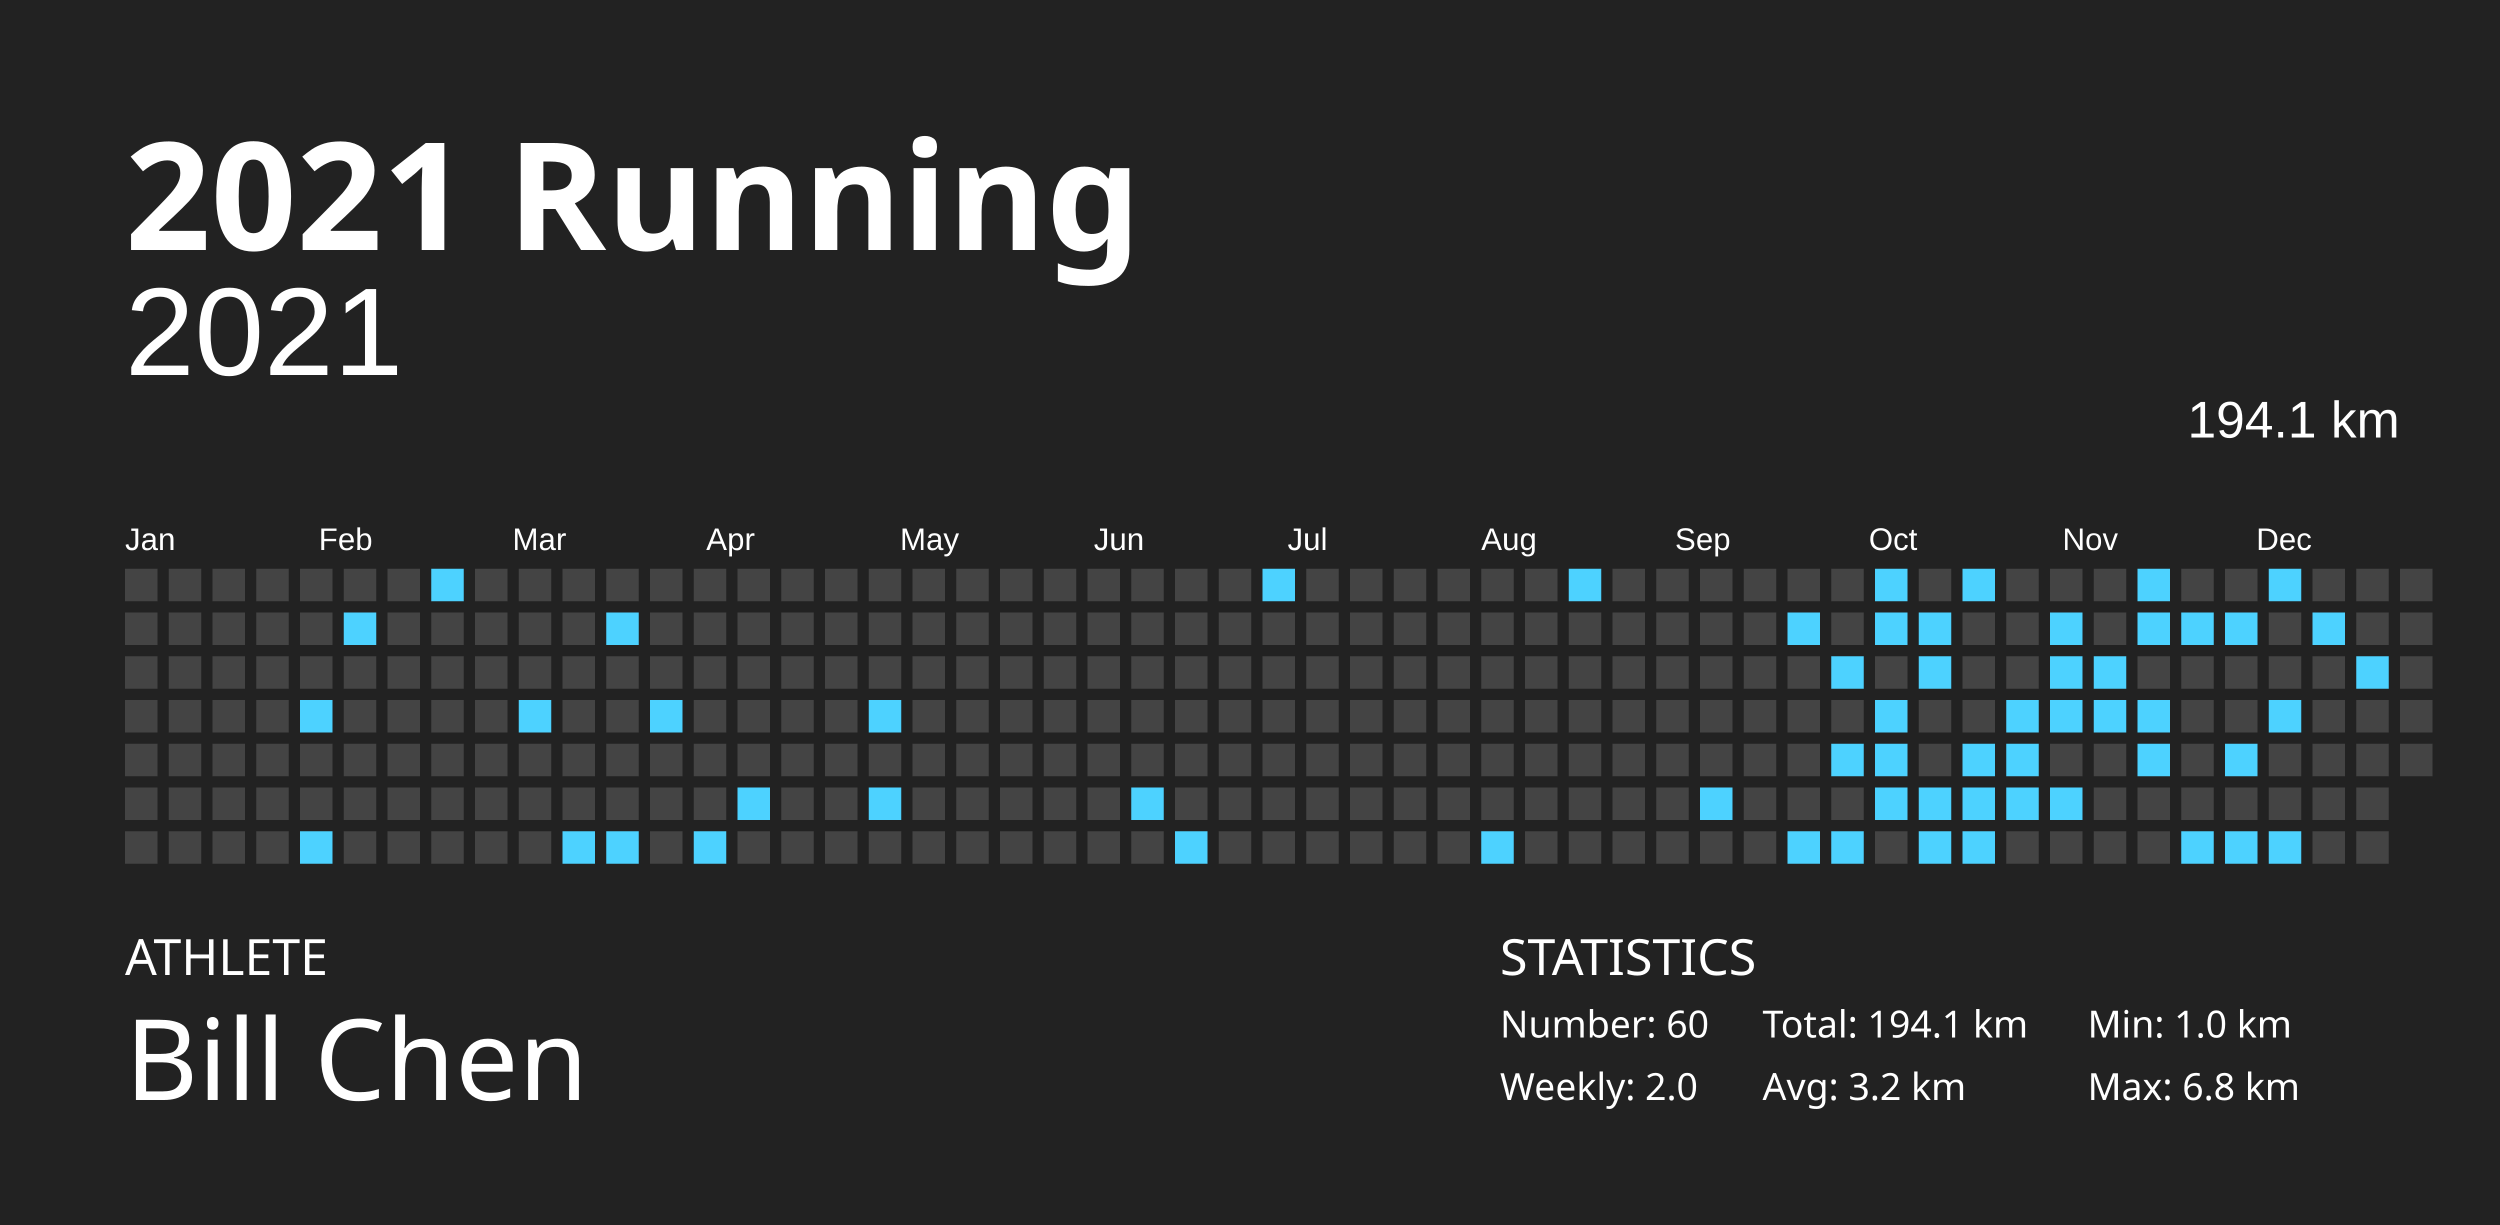
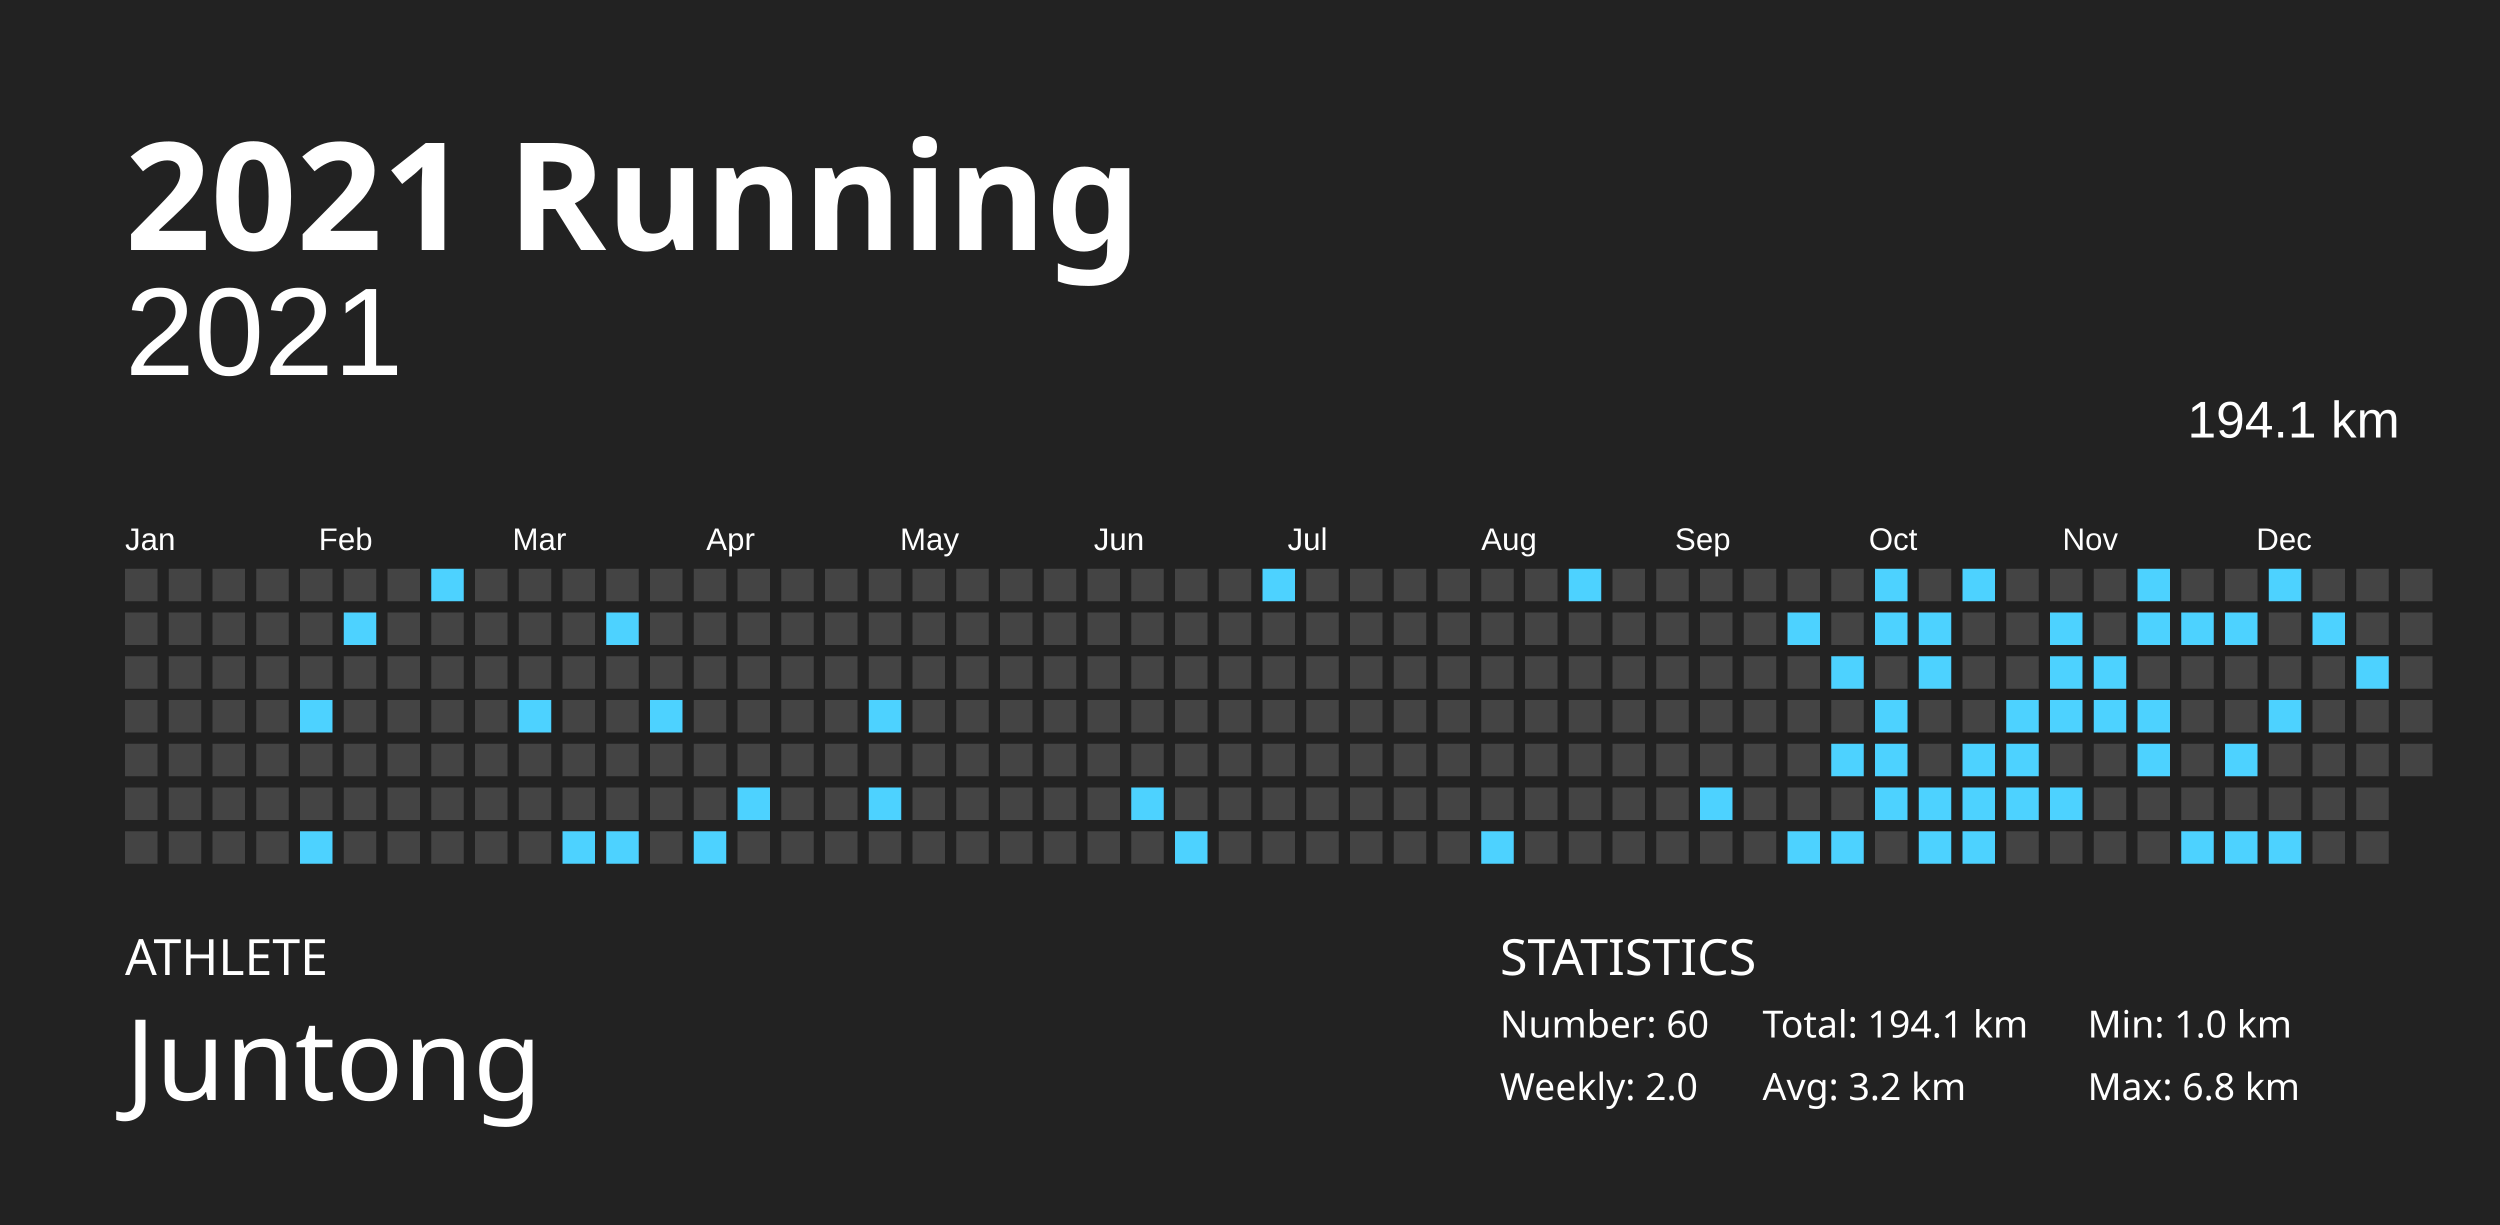
<svg xmlns="http://www.w3.org/2000/svg" baseProfile="full" height="98mm" version="1.1" viewBox="0,0,200,98" width="200mm">
  <defs />
  <rect fill="#222222" height="98" width="200" x="0" y="0" />
  <text fill="#FFFFFF" style="font-size:12px; font-family:Futura; font-weight:bold;" x="10" y="20">2021 Running</text>
  <text fill="#FFFFFF" style="font-size:4px; font-family:Futura" x="10" y="78">ATHLETE</text>
-   <text fill="#FFFFFF" style="font-size:9px; font-family:Futura" x="10" y="88">Bill Chen</text>
+   <text fill="#FFFFFF" style="font-size:9px; font-family:Futura" x="10" y="88">Juntong</text>
  <text fill="#FFFFFF" style="font-size:4px; font-family:Futura" x="120" y="78">STATISTICS</text>
  <text fill="#FFFFFF" style="font-size:3px; font-family:Futura" x="120" y="83">Number: 60</text>
  <text fill="#FFFFFF" style="font-size:3px; font-family:Futura" x="120" y="88">Weekly: 2.0</text>
  <text fill="#FFFFFF" style="font-size:3px; font-family:Futura" x="141" y="83">Total: 194.1 km</text>
  <text fill="#FFFFFF" style="font-size:3px; font-family:Futura" x="141" y="88">Avg: 3.2 km</text>
  <text fill="#FFFFFF" style="font-size:3px; font-family:Futura" x="167" y="83">Min: 1.0 km</text>
  <text fill="#FFFFFF" style="font-size:3px; font-family:Futura" x="167" y="88">Max: 6.8 km</text>
  <text alignment-baseline="hanging" fill="#FFFFFF" style="font-size:10.0px; font-family:Arial;" x="10" y="30">2021</text>
  <text alignment-baseline="hanging" fill="#FFFFFF" style="font-size:4.125px; font-family:Arial;" x="175" y="35">194.1 km</text>
  <text fill="#FFFFFF" style="font-size:2.5px; font-family:Arial" x="10.0" y="44">Jan</text>
  <text fill="#FFFFFF" style="font-size:2.5px; font-family:Arial" x="25.5" y="44">Feb</text>
  <text fill="#FFFFFF" style="font-size:2.5px; font-family:Arial" x="41.0" y="44">Mar</text>
  <text fill="#FFFFFF" style="font-size:2.5px; font-family:Arial" x="56.5" y="44">Apr</text>
  <text fill="#FFFFFF" style="font-size:2.5px; font-family:Arial" x="72.0" y="44">May</text>
  <text fill="#FFFFFF" style="font-size:2.5px; font-family:Arial" x="87.5" y="44">Jun</text>
  <text fill="#FFFFFF" style="font-size:2.5px; font-family:Arial" x="103.0" y="44">Jul</text>
  <text fill="#FFFFFF" style="font-size:2.5px; font-family:Arial" x="118.5" y="44">Aug</text>
  <text fill="#FFFFFF" style="font-size:2.5px; font-family:Arial" x="134.0" y="44">Sep</text>
  <text fill="#FFFFFF" style="font-size:2.5px; font-family:Arial" x="149.5" y="44">Oct</text>
  <text fill="#FFFFFF" style="font-size:2.5px; font-family:Arial" x="165.0" y="44">Nov</text>
  <text fill="#FFFFFF" style="font-size:2.5px; font-family:Arial" x="180.5" y="44">Dec</text>
  <rect fill="#444444" height="2.6" width="2.6" x="10.0" y="45.5" />
  <rect fill="#444444" height="2.6" width="2.6" x="10.0" y="49.0" />
  <rect fill="#444444" height="2.6" width="2.6" x="10.0" y="52.5" />
  <rect fill="#444444" height="2.6" width="2.6" x="10.0" y="56.0" />
  <rect fill="#444444" height="2.6" width="2.6" x="10.0" y="59.5" />
  <rect fill="#444444" height="2.6" width="2.6" x="10.0" y="63.0" />
  <rect fill="#444444" height="2.6" width="2.6" x="10.0" y="66.5" />
  <rect fill="#444444" height="2.6" width="2.6" x="13.5" y="45.5" />
  <rect fill="#444444" height="2.6" width="2.6" x="13.5" y="49.0" />
  <rect fill="#444444" height="2.6" width="2.6" x="13.5" y="52.5" />
  <rect fill="#444444" height="2.6" width="2.6" x="13.5" y="56.0" />
  <rect fill="#444444" height="2.6" width="2.6" x="13.5" y="59.5" />
  <rect fill="#444444" height="2.6" width="2.6" x="13.5" y="63.0" />
  <rect fill="#444444" height="2.6" width="2.6" x="13.5" y="66.5" />
  <rect fill="#444444" height="2.6" width="2.6" x="17.0" y="45.5" />
  <rect fill="#444444" height="2.6" width="2.6" x="17.0" y="49.0" />
  <rect fill="#444444" height="2.6" width="2.6" x="17.0" y="52.5" />
  <rect fill="#444444" height="2.6" width="2.6" x="17.0" y="56.0" />
  <rect fill="#444444" height="2.6" width="2.6" x="17.0" y="59.5" />
  <rect fill="#444444" height="2.6" width="2.6" x="17.0" y="63.0" />
  <rect fill="#444444" height="2.6" width="2.6" x="17.0" y="66.5" />
  <rect fill="#444444" height="2.6" width="2.6" x="20.5" y="45.5" />
  <rect fill="#444444" height="2.6" width="2.6" x="20.5" y="49.0" />
  <rect fill="#444444" height="2.6" width="2.6" x="20.5" y="52.5" />
  <rect fill="#444444" height="2.6" width="2.6" x="20.5" y="56.0" />
  <rect fill="#444444" height="2.6" width="2.6" x="20.5" y="59.5" />
  <rect fill="#444444" height="2.6" width="2.6" x="20.5" y="63.0" />
  <rect fill="#444444" height="2.6" width="2.6" x="20.5" y="66.5" />
  <rect fill="#444444" height="2.6" width="2.6" x="24.0" y="45.5" />
  <rect fill="#444444" height="2.6" width="2.6" x="24.0" y="49.0" />
  <rect fill="#444444" height="2.6" width="2.6" x="24.0" y="52.5" />
  <rect fill="#4dd2ff" height="2.6" width="2.6" x="24.0" y="56.0" />
  <rect fill="#444444" height="2.6" width="2.6" x="24.0" y="59.5" />
  <rect fill="#444444" height="2.6" width="2.6" x="24.0" y="63.0" />
  <rect fill="#4dd2ff" height="2.6" width="2.6" x="24.0" y="66.5" />
  <rect fill="#444444" height="2.6" width="2.6" x="27.5" y="45.5" />
  <rect fill="#4dd2ff" height="2.6" width="2.6" x="27.5" y="49.0" />
  <rect fill="#444444" height="2.6" width="2.6" x="27.5" y="52.5" />
  <rect fill="#444444" height="2.6" width="2.6" x="27.5" y="56.0" />
  <rect fill="#444444" height="2.6" width="2.6" x="27.5" y="59.5" />
  <rect fill="#444444" height="2.6" width="2.6" x="27.5" y="63.0" />
  <rect fill="#444444" height="2.6" width="2.6" x="27.5" y="66.5" />
  <rect fill="#444444" height="2.6" width="2.6" x="31.0" y="45.5" />
  <rect fill="#444444" height="2.6" width="2.6" x="31.0" y="49.0" />
  <rect fill="#444444" height="2.6" width="2.6" x="31.0" y="52.5" />
  <rect fill="#444444" height="2.6" width="2.6" x="31.0" y="56.0" />
  <rect fill="#444444" height="2.6" width="2.6" x="31.0" y="59.5" />
  <rect fill="#444444" height="2.6" width="2.6" x="31.0" y="63.0" />
  <rect fill="#444444" height="2.6" width="2.6" x="31.0" y="66.5" />
  <rect fill="#4dd2ff" height="2.6" width="2.6" x="34.5" y="45.5" />
  <rect fill="#444444" height="2.6" width="2.6" x="34.5" y="49.0" />
  <rect fill="#444444" height="2.6" width="2.6" x="34.5" y="52.5" />
  <rect fill="#444444" height="2.6" width="2.6" x="34.5" y="56.0" />
  <rect fill="#444444" height="2.6" width="2.6" x="34.5" y="59.5" />
  <rect fill="#444444" height="2.6" width="2.6" x="34.5" y="63.0" />
  <rect fill="#444444" height="2.6" width="2.6" x="34.5" y="66.5" />
  <rect fill="#444444" height="2.6" width="2.6" x="38.0" y="45.5" />
  <rect fill="#444444" height="2.6" width="2.6" x="38.0" y="49.0" />
  <rect fill="#444444" height="2.6" width="2.6" x="38.0" y="52.5" />
  <rect fill="#444444" height="2.6" width="2.6" x="38.0" y="56.0" />
  <rect fill="#444444" height="2.6" width="2.6" x="38.0" y="59.5" />
  <rect fill="#444444" height="2.6" width="2.6" x="38.0" y="63.0" />
  <rect fill="#444444" height="2.6" width="2.6" x="38.0" y="66.5" />
  <rect fill="#444444" height="2.6" width="2.6" x="41.5" y="45.5" />
  <rect fill="#444444" height="2.6" width="2.6" x="41.5" y="49.0" />
  <rect fill="#444444" height="2.6" width="2.6" x="41.5" y="52.5" />
  <rect fill="#4dd2ff" height="2.6" width="2.6" x="41.5" y="56.0" />
  <rect fill="#444444" height="2.6" width="2.6" x="41.5" y="59.5" />
  <rect fill="#444444" height="2.6" width="2.6" x="41.5" y="63.0" />
  <rect fill="#444444" height="2.6" width="2.6" x="41.5" y="66.5" />
  <rect fill="#444444" height="2.6" width="2.6" x="45.0" y="45.5" />
  <rect fill="#444444" height="2.6" width="2.6" x="45.0" y="49.0" />
  <rect fill="#444444" height="2.6" width="2.6" x="45.0" y="52.5" />
  <rect fill="#444444" height="2.6" width="2.6" x="45.0" y="56.0" />
  <rect fill="#444444" height="2.6" width="2.6" x="45.0" y="59.5" />
  <rect fill="#444444" height="2.6" width="2.6" x="45.0" y="63.0" />
  <rect fill="#4dd2ff" height="2.6" width="2.6" x="45.0" y="66.5" />
  <rect fill="#444444" height="2.6" width="2.6" x="48.5" y="45.5" />
  <rect fill="#4dd2ff" height="2.6" width="2.6" x="48.5" y="49.0" />
  <rect fill="#444444" height="2.6" width="2.6" x="48.5" y="52.5" />
  <rect fill="#444444" height="2.6" width="2.6" x="48.5" y="56.0" />
  <rect fill="#444444" height="2.6" width="2.6" x="48.5" y="59.5" />
  <rect fill="#444444" height="2.6" width="2.6" x="48.5" y="63.0" />
  <rect fill="#4dd2ff" height="2.6" width="2.6" x="48.5" y="66.5" />
  <rect fill="#444444" height="2.6" width="2.6" x="52.0" y="45.5" />
  <rect fill="#444444" height="2.6" width="2.6" x="52.0" y="49.0" />
  <rect fill="#444444" height="2.6" width="2.6" x="52.0" y="52.5" />
  <rect fill="#4dd2ff" height="2.6" width="2.6" x="52.0" y="56.0" />
  <rect fill="#444444" height="2.6" width="2.6" x="52.0" y="59.5" />
  <rect fill="#444444" height="2.6" width="2.6" x="52.0" y="63.0" />
  <rect fill="#444444" height="2.6" width="2.6" x="52.0" y="66.5" />
  <rect fill="#444444" height="2.6" width="2.6" x="55.5" y="45.5" />
  <rect fill="#444444" height="2.6" width="2.6" x="55.5" y="49.0" />
  <rect fill="#444444" height="2.6" width="2.6" x="55.5" y="52.5" />
  <rect fill="#444444" height="2.6" width="2.6" x="55.5" y="56.0" />
  <rect fill="#444444" height="2.6" width="2.6" x="55.5" y="59.5" />
  <rect fill="#444444" height="2.6" width="2.6" x="55.5" y="63.0" />
  <rect fill="#4dd2ff" height="2.6" width="2.6" x="55.5" y="66.5" />
  <rect fill="#444444" height="2.6" width="2.6" x="59.0" y="45.5" />
  <rect fill="#444444" height="2.6" width="2.6" x="59.0" y="49.0" />
  <rect fill="#444444" height="2.6" width="2.6" x="59.0" y="52.5" />
  <rect fill="#444444" height="2.6" width="2.6" x="59.0" y="56.0" />
  <rect fill="#444444" height="2.6" width="2.6" x="59.0" y="59.5" />
  <rect fill="#4dd2ff" height="2.6" width="2.6" x="59.0" y="63.0" />
  <rect fill="#444444" height="2.6" width="2.6" x="59.0" y="66.5" />
  <rect fill="#444444" height="2.6" width="2.6" x="62.5" y="45.5" />
  <rect fill="#444444" height="2.6" width="2.6" x="62.5" y="49.0" />
  <rect fill="#444444" height="2.6" width="2.6" x="62.5" y="52.5" />
  <rect fill="#444444" height="2.6" width="2.6" x="62.5" y="56.0" />
  <rect fill="#444444" height="2.6" width="2.6" x="62.5" y="59.5" />
  <rect fill="#444444" height="2.6" width="2.6" x="62.5" y="63.0" />
  <rect fill="#444444" height="2.6" width="2.6" x="62.5" y="66.5" />
  <rect fill="#444444" height="2.6" width="2.6" x="66.0" y="45.5" />
  <rect fill="#444444" height="2.6" width="2.6" x="66.0" y="49.0" />
  <rect fill="#444444" height="2.6" width="2.6" x="66.0" y="52.5" />
  <rect fill="#444444" height="2.6" width="2.6" x="66.0" y="56.0" />
  <rect fill="#444444" height="2.6" width="2.6" x="66.0" y="59.5" />
  <rect fill="#444444" height="2.6" width="2.6" x="66.0" y="63.0" />
  <rect fill="#444444" height="2.6" width="2.6" x="66.0" y="66.5" />
  <rect fill="#444444" height="2.6" width="2.6" x="69.5" y="45.5" />
  <rect fill="#444444" height="2.6" width="2.6" x="69.5" y="49.0" />
  <rect fill="#444444" height="2.6" width="2.6" x="69.5" y="52.5" />
  <rect fill="#4dd2ff" height="2.6" width="2.6" x="69.5" y="56.0" />
  <rect fill="#444444" height="2.6" width="2.6" x="69.5" y="59.5" />
  <rect fill="#4dd2ff" height="2.6" width="2.6" x="69.5" y="63.0" />
  <rect fill="#444444" height="2.6" width="2.6" x="69.5" y="66.5" />
  <rect fill="#444444" height="2.6" width="2.6" x="73.0" y="45.5" />
  <rect fill="#444444" height="2.6" width="2.6" x="73.0" y="49.0" />
  <rect fill="#444444" height="2.6" width="2.6" x="73.0" y="52.5" />
  <rect fill="#444444" height="2.6" width="2.6" x="73.0" y="56.0" />
  <rect fill="#444444" height="2.6" width="2.6" x="73.0" y="59.5" />
  <rect fill="#444444" height="2.6" width="2.6" x="73.0" y="63.0" />
  <rect fill="#444444" height="2.6" width="2.6" x="73.0" y="66.5" />
  <rect fill="#444444" height="2.6" width="2.6" x="76.5" y="45.5" />
  <rect fill="#444444" height="2.6" width="2.6" x="76.5" y="49.0" />
  <rect fill="#444444" height="2.6" width="2.6" x="76.5" y="52.5" />
  <rect fill="#444444" height="2.6" width="2.6" x="76.5" y="56.0" />
  <rect fill="#444444" height="2.6" width="2.6" x="76.5" y="59.5" />
  <rect fill="#444444" height="2.6" width="2.6" x="76.5" y="63.0" />
  <rect fill="#444444" height="2.6" width="2.6" x="76.5" y="66.5" />
  <rect fill="#444444" height="2.6" width="2.6" x="80.0" y="45.5" />
  <rect fill="#444444" height="2.6" width="2.6" x="80.0" y="49.0" />
  <rect fill="#444444" height="2.6" width="2.6" x="80.0" y="52.5" />
  <rect fill="#444444" height="2.6" width="2.6" x="80.0" y="56.0" />
  <rect fill="#444444" height="2.6" width="2.6" x="80.0" y="59.5" />
  <rect fill="#444444" height="2.6" width="2.6" x="80.0" y="63.0" />
  <rect fill="#444444" height="2.6" width="2.6" x="80.0" y="66.5" />
  <rect fill="#444444" height="2.6" width="2.6" x="83.5" y="45.5" />
  <rect fill="#444444" height="2.6" width="2.6" x="83.5" y="49.0" />
  <rect fill="#444444" height="2.6" width="2.6" x="83.5" y="52.5" />
  <rect fill="#444444" height="2.6" width="2.6" x="83.5" y="56.0" />
  <rect fill="#444444" height="2.6" width="2.6" x="83.5" y="59.5" />
  <rect fill="#444444" height="2.6" width="2.6" x="83.5" y="63.0" />
  <rect fill="#444444" height="2.6" width="2.6" x="83.5" y="66.5" />
  <rect fill="#444444" height="2.6" width="2.6" x="87.0" y="45.5" />
  <rect fill="#444444" height="2.6" width="2.6" x="87.0" y="49.0" />
  <rect fill="#444444" height="2.6" width="2.6" x="87.0" y="52.5" />
  <rect fill="#444444" height="2.6" width="2.6" x="87.0" y="56.0" />
  <rect fill="#444444" height="2.6" width="2.6" x="87.0" y="59.5" />
  <rect fill="#444444" height="2.6" width="2.6" x="87.0" y="63.0" />
  <rect fill="#444444" height="2.6" width="2.6" x="87.0" y="66.5" />
  <rect fill="#444444" height="2.6" width="2.6" x="90.5" y="45.5" />
  <rect fill="#444444" height="2.6" width="2.6" x="90.5" y="49.0" />
  <rect fill="#444444" height="2.6" width="2.6" x="90.5" y="52.5" />
  <rect fill="#444444" height="2.6" width="2.6" x="90.5" y="56.0" />
  <rect fill="#444444" height="2.6" width="2.6" x="90.5" y="59.5" />
  <rect fill="#4dd2ff" height="2.6" width="2.6" x="90.5" y="63.0" />
  <rect fill="#444444" height="2.6" width="2.6" x="90.5" y="66.5" />
  <rect fill="#444444" height="2.6" width="2.6" x="94.0" y="45.5" />
  <rect fill="#444444" height="2.6" width="2.6" x="94.0" y="49.0" />
  <rect fill="#444444" height="2.6" width="2.6" x="94.0" y="52.5" />
  <rect fill="#444444" height="2.6" width="2.6" x="94.0" y="56.0" />
  <rect fill="#444444" height="2.6" width="2.6" x="94.0" y="59.5" />
  <rect fill="#444444" height="2.6" width="2.6" x="94.0" y="63.0" />
  <rect fill="#4dd2ff" height="2.6" width="2.6" x="94.0" y="66.5" />
  <rect fill="#444444" height="2.6" width="2.6" x="97.5" y="45.5" />
  <rect fill="#444444" height="2.6" width="2.6" x="97.5" y="49.0" />
  <rect fill="#444444" height="2.6" width="2.6" x="97.5" y="52.5" />
  <rect fill="#444444" height="2.6" width="2.6" x="97.5" y="56.0" />
  <rect fill="#444444" height="2.6" width="2.6" x="97.5" y="59.5" />
  <rect fill="#444444" height="2.6" width="2.6" x="97.5" y="63.0" />
  <rect fill="#444444" height="2.6" width="2.6" x="97.5" y="66.5" />
  <rect fill="#4dd2ff" height="2.6" width="2.6" x="101.0" y="45.5" />
  <rect fill="#444444" height="2.6" width="2.6" x="101.0" y="49.0" />
  <rect fill="#444444" height="2.6" width="2.6" x="101.0" y="52.5" />
  <rect fill="#444444" height="2.6" width="2.6" x="101.0" y="56.0" />
  <rect fill="#444444" height="2.6" width="2.6" x="101.0" y="59.5" />
  <rect fill="#444444" height="2.6" width="2.6" x="101.0" y="63.0" />
  <rect fill="#444444" height="2.6" width="2.6" x="101.0" y="66.5" />
  <rect fill="#444444" height="2.6" width="2.6" x="104.5" y="45.5" />
  <rect fill="#444444" height="2.6" width="2.6" x="104.5" y="49.0" />
  <rect fill="#444444" height="2.6" width="2.6" x="104.5" y="52.5" />
  <rect fill="#444444" height="2.6" width="2.6" x="104.5" y="56.0" />
  <rect fill="#444444" height="2.6" width="2.6" x="104.5" y="59.5" />
  <rect fill="#444444" height="2.6" width="2.6" x="104.5" y="63.0" />
  <rect fill="#444444" height="2.6" width="2.6" x="104.5" y="66.5" />
  <rect fill="#444444" height="2.6" width="2.6" x="108.0" y="45.5" />
  <rect fill="#444444" height="2.6" width="2.6" x="108.0" y="49.0" />
  <rect fill="#444444" height="2.6" width="2.6" x="108.0" y="52.5" />
  <rect fill="#444444" height="2.6" width="2.6" x="108.0" y="56.0" />
  <rect fill="#444444" height="2.6" width="2.6" x="108.0" y="59.5" />
  <rect fill="#444444" height="2.6" width="2.6" x="108.0" y="63.0" />
  <rect fill="#444444" height="2.6" width="2.6" x="108.0" y="66.5" />
  <rect fill="#444444" height="2.6" width="2.6" x="111.5" y="45.5" />
  <rect fill="#444444" height="2.6" width="2.6" x="111.5" y="49.0" />
  <rect fill="#444444" height="2.6" width="2.6" x="111.5" y="52.5" />
  <rect fill="#444444" height="2.6" width="2.6" x="111.5" y="56.0" />
  <rect fill="#444444" height="2.6" width="2.6" x="111.5" y="59.5" />
  <rect fill="#444444" height="2.6" width="2.6" x="111.5" y="63.0" />
  <rect fill="#444444" height="2.6" width="2.6" x="111.5" y="66.5" />
  <rect fill="#444444" height="2.6" width="2.6" x="115.0" y="45.5" />
  <rect fill="#444444" height="2.6" width="2.6" x="115.0" y="49.0" />
  <rect fill="#444444" height="2.6" width="2.6" x="115.0" y="52.5" />
  <rect fill="#444444" height="2.6" width="2.6" x="115.0" y="56.0" />
  <rect fill="#444444" height="2.6" width="2.6" x="115.0" y="59.5" />
  <rect fill="#444444" height="2.6" width="2.6" x="115.0" y="63.0" />
  <rect fill="#444444" height="2.6" width="2.6" x="115.0" y="66.5" />
  <rect fill="#444444" height="2.6" width="2.6" x="118.5" y="45.5" />
  <rect fill="#444444" height="2.6" width="2.6" x="118.5" y="49.0" />
  <rect fill="#444444" height="2.6" width="2.6" x="118.5" y="52.5" />
  <rect fill="#444444" height="2.6" width="2.6" x="118.5" y="56.0" />
  <rect fill="#444444" height="2.6" width="2.6" x="118.5" y="59.5" />
  <rect fill="#444444" height="2.6" width="2.6" x="118.5" y="63.0" />
  <rect fill="#4dd2ff" height="2.6" width="2.6" x="118.5" y="66.5" />
  <rect fill="#444444" height="2.6" width="2.6" x="122.0" y="45.5" />
  <rect fill="#444444" height="2.6" width="2.6" x="122.0" y="49.0" />
  <rect fill="#444444" height="2.6" width="2.6" x="122.0" y="52.5" />
  <rect fill="#444444" height="2.6" width="2.6" x="122.0" y="56.0" />
  <rect fill="#444444" height="2.6" width="2.6" x="122.0" y="59.5" />
  <rect fill="#444444" height="2.6" width="2.6" x="122.0" y="63.0" />
  <rect fill="#444444" height="2.6" width="2.6" x="122.0" y="66.5" />
  <rect fill="#4dd2ff" height="2.6" width="2.6" x="125.5" y="45.5" />
  <rect fill="#444444" height="2.6" width="2.6" x="125.5" y="49.0" />
  <rect fill="#444444" height="2.6" width="2.6" x="125.5" y="52.5" />
  <rect fill="#444444" height="2.6" width="2.6" x="125.5" y="56.0" />
  <rect fill="#444444" height="2.6" width="2.6" x="125.5" y="59.5" />
  <rect fill="#444444" height="2.6" width="2.6" x="125.5" y="63.0" />
  <rect fill="#444444" height="2.6" width="2.6" x="125.5" y="66.5" />
  <rect fill="#444444" height="2.6" width="2.6" x="129.0" y="45.5" />
  <rect fill="#444444" height="2.6" width="2.6" x="129.0" y="49.0" />
  <rect fill="#444444" height="2.6" width="2.6" x="129.0" y="52.5" />
  <rect fill="#444444" height="2.6" width="2.6" x="129.0" y="56.0" />
  <rect fill="#444444" height="2.6" width="2.6" x="129.0" y="59.5" />
  <rect fill="#444444" height="2.6" width="2.6" x="129.0" y="63.0" />
  <rect fill="#444444" height="2.6" width="2.6" x="129.0" y="66.5" />
  <rect fill="#444444" height="2.6" width="2.6" x="132.5" y="45.5" />
  <rect fill="#444444" height="2.6" width="2.6" x="132.5" y="49.0" />
  <rect fill="#444444" height="2.6" width="2.6" x="132.5" y="52.5" />
  <rect fill="#444444" height="2.6" width="2.6" x="132.5" y="56.0" />
  <rect fill="#444444" height="2.6" width="2.6" x="132.5" y="59.5" />
  <rect fill="#444444" height="2.6" width="2.6" x="132.5" y="63.0" />
  <rect fill="#444444" height="2.6" width="2.6" x="132.5" y="66.5" />
  <rect fill="#444444" height="2.6" width="2.6" x="136.0" y="45.5" />
  <rect fill="#444444" height="2.6" width="2.6" x="136.0" y="49.0" />
  <rect fill="#444444" height="2.6" width="2.6" x="136.0" y="52.5" />
  <rect fill="#444444" height="2.6" width="2.6" x="136.0" y="56.0" />
  <rect fill="#444444" height="2.6" width="2.6" x="136.0" y="59.5" />
  <rect fill="#4dd2ff" height="2.6" width="2.6" x="136.0" y="63.0" />
  <rect fill="#444444" height="2.6" width="2.6" x="136.0" y="66.5" />
  <rect fill="#444444" height="2.6" width="2.6" x="139.5" y="45.5" />
  <rect fill="#444444" height="2.6" width="2.6" x="139.5" y="49.0" />
  <rect fill="#444444" height="2.6" width="2.6" x="139.5" y="52.5" />
  <rect fill="#444444" height="2.6" width="2.6" x="139.5" y="56.0" />
  <rect fill="#444444" height="2.6" width="2.6" x="139.5" y="59.5" />
  <rect fill="#444444" height="2.6" width="2.6" x="139.5" y="63.0" />
  <rect fill="#444444" height="2.6" width="2.6" x="139.5" y="66.5" />
  <rect fill="#444444" height="2.6" width="2.6" x="143.0" y="45.5" />
  <rect fill="#4dd2ff" height="2.6" width="2.6" x="143.0" y="49.0" />
  <rect fill="#444444" height="2.6" width="2.6" x="143.0" y="52.5" />
  <rect fill="#444444" height="2.6" width="2.6" x="143.0" y="56.0" />
  <rect fill="#444444" height="2.6" width="2.6" x="143.0" y="59.5" />
  <rect fill="#444444" height="2.6" width="2.6" x="143.0" y="63.0" />
  <rect fill="#4dd2ff" height="2.6" width="2.6" x="143.0" y="66.5" />
  <rect fill="#444444" height="2.6" width="2.6" x="146.5" y="45.5" />
  <rect fill="#444444" height="2.6" width="2.6" x="146.5" y="49.0" />
  <rect fill="#4dd2ff" height="2.6" width="2.6" x="146.5" y="52.5" />
  <rect fill="#444444" height="2.6" width="2.6" x="146.5" y="56.0" />
  <rect fill="#4dd2ff" height="2.6" width="2.6" x="146.5" y="59.5" />
  <rect fill="#444444" height="2.6" width="2.6" x="146.5" y="63.0" />
  <rect fill="#4dd2ff" height="2.6" width="2.6" x="146.5" y="66.5" />
  <rect fill="#4dd2ff" height="2.6" width="2.6" x="150.0" y="45.5" />
  <rect fill="#4dd2ff" height="2.6" width="2.6" x="150.0" y="49.0" />
  <rect fill="#444444" height="2.6" width="2.6" x="150.0" y="52.5" />
  <rect fill="#4dd2ff" height="2.6" width="2.6" x="150.0" y="56.0" />
  <rect fill="#4dd2ff" height="2.6" width="2.6" x="150.0" y="59.5" />
  <rect fill="#4dd2ff" height="2.6" width="2.6" x="150.0" y="63.0" />
  <rect fill="#444444" height="2.6" width="2.6" x="150.0" y="66.5" />
  <rect fill="#444444" height="2.6" width="2.6" x="153.5" y="45.5" />
  <rect fill="#4dd2ff" height="2.6" width="2.6" x="153.5" y="49.0" />
  <rect fill="#4dd2ff" height="2.6" width="2.6" x="153.5" y="52.5" />
  <rect fill="#444444" height="2.6" width="2.6" x="153.5" y="56.0" />
  <rect fill="#444444" height="2.6" width="2.6" x="153.5" y="59.5" />
  <rect fill="#4dd2ff" height="2.6" width="2.6" x="153.5" y="63.0" />
  <rect fill="#4dd2ff" height="2.6" width="2.6" x="153.5" y="66.5" />
  <rect fill="#4dd2ff" height="2.6" width="2.6" x="157.0" y="45.5" />
  <rect fill="#444444" height="2.6" width="2.6" x="157.0" y="49.0" />
  <rect fill="#444444" height="2.6" width="2.6" x="157.0" y="52.5" />
  <rect fill="#444444" height="2.6" width="2.6" x="157.0" y="56.0" />
  <rect fill="#4dd2ff" height="2.6" width="2.6" x="157.0" y="59.5" />
  <rect fill="#4dd2ff" height="2.6" width="2.6" x="157.0" y="63.0" />
  <rect fill="#4dd2ff" height="2.6" width="2.6" x="157.0" y="66.5" />
  <rect fill="#444444" height="2.6" width="2.6" x="160.5" y="45.5" />
  <rect fill="#444444" height="2.6" width="2.6" x="160.5" y="49.0" />
  <rect fill="#444444" height="2.6" width="2.6" x="160.5" y="52.5" />
  <rect fill="#4dd2ff" height="2.6" width="2.6" x="160.5" y="56.0" />
  <rect fill="#4dd2ff" height="2.6" width="2.6" x="160.5" y="59.5" />
  <rect fill="#4dd2ff" height="2.6" width="2.6" x="160.5" y="63.0" />
  <rect fill="#444444" height="2.6" width="2.6" x="160.5" y="66.5" />
  <rect fill="#444444" height="2.6" width="2.6" x="164.0" y="45.5" />
  <rect fill="#4dd2ff" height="2.6" width="2.6" x="164.0" y="49.0" />
  <rect fill="#4dd2ff" height="2.6" width="2.6" x="164.0" y="52.5" />
  <rect fill="#4dd2ff" height="2.6" width="2.6" x="164.0" y="56.0" />
  <rect fill="#444444" height="2.6" width="2.6" x="164.0" y="59.5" />
  <rect fill="#4dd2ff" height="2.6" width="2.6" x="164.0" y="63.0" />
  <rect fill="#444444" height="2.6" width="2.6" x="164.0" y="66.5" />
  <rect fill="#444444" height="2.6" width="2.6" x="167.5" y="45.5" />
  <rect fill="#444444" height="2.6" width="2.6" x="167.5" y="49.0" />
  <rect fill="#4dd2ff" height="2.6" width="2.6" x="167.5" y="52.5" />
  <rect fill="#4dd2ff" height="2.6" width="2.6" x="167.5" y="56.0" />
  <rect fill="#444444" height="2.6" width="2.6" x="167.5" y="59.5" />
  <rect fill="#444444" height="2.6" width="2.6" x="167.5" y="63.0" />
  <rect fill="#444444" height="2.6" width="2.6" x="167.5" y="66.5" />
  <rect fill="#4dd2ff" height="2.6" width="2.6" x="171.0" y="45.5" />
  <rect fill="#4dd2ff" height="2.6" width="2.6" x="171.0" y="49.0" />
  <rect fill="#444444" height="2.6" width="2.6" x="171.0" y="52.5" />
  <rect fill="#4dd2ff" height="2.6" width="2.6" x="171.0" y="56.0" />
  <rect fill="#4dd2ff" height="2.6" width="2.6" x="171.0" y="59.5" />
  <rect fill="#444444" height="2.6" width="2.6" x="171.0" y="63.0" />
  <rect fill="#444444" height="2.6" width="2.6" x="171.0" y="66.5" />
  <rect fill="#444444" height="2.6" width="2.6" x="174.5" y="45.5" />
  <rect fill="#4dd2ff" height="2.6" width="2.6" x="174.5" y="49.0" />
  <rect fill="#444444" height="2.6" width="2.6" x="174.5" y="52.5" />
  <rect fill="#444444" height="2.6" width="2.6" x="174.5" y="56.0" />
  <rect fill="#444444" height="2.6" width="2.6" x="174.5" y="59.5" />
  <rect fill="#444444" height="2.6" width="2.6" x="174.5" y="63.0" />
  <rect fill="#4dd2ff" height="2.6" width="2.6" x="174.5" y="66.5" />
  <rect fill="#444444" height="2.6" width="2.6" x="178.0" y="45.5" />
  <rect fill="#4dd2ff" height="2.6" width="2.6" x="178.0" y="49.0" />
  <rect fill="#444444" height="2.6" width="2.6" x="178.0" y="52.5" />
  <rect fill="#444444" height="2.6" width="2.6" x="178.0" y="56.0" />
  <rect fill="#4dd2ff" height="2.6" width="2.6" x="178.0" y="59.5" />
  <rect fill="#444444" height="2.6" width="2.6" x="178.0" y="63.0" />
  <rect fill="#4dd2ff" height="2.6" width="2.6" x="178.0" y="66.5" />
  <rect fill="#4dd2ff" height="2.6" width="2.6" x="181.5" y="45.5" />
  <rect fill="#444444" height="2.6" width="2.6" x="181.5" y="49.0" />
  <rect fill="#444444" height="2.6" width="2.6" x="181.5" y="52.5" />
  <rect fill="#4dd2ff" height="2.6" width="2.6" x="181.5" y="56.0" />
  <rect fill="#444444" height="2.6" width="2.6" x="181.5" y="59.5" />
  <rect fill="#444444" height="2.6" width="2.6" x="181.5" y="63.0" />
  <rect fill="#4dd2ff" height="2.6" width="2.6" x="181.5" y="66.5" />
  <rect fill="#444444" height="2.6" width="2.6" x="185.0" y="45.5" />
  <rect fill="#4dd2ff" height="2.6" width="2.6" x="185.0" y="49.0" />
  <rect fill="#444444" height="2.6" width="2.6" x="185.0" y="52.5" />
  <rect fill="#444444" height="2.6" width="2.6" x="185.0" y="56.0" />
  <rect fill="#444444" height="2.6" width="2.6" x="185.0" y="59.5" />
  <rect fill="#444444" height="2.6" width="2.6" x="185.0" y="63.0" />
  <rect fill="#444444" height="2.6" width="2.6" x="185.0" y="66.5" />
  <rect fill="#444444" height="2.6" width="2.6" x="188.5" y="45.5" />
  <rect fill="#444444" height="2.6" width="2.6" x="188.5" y="49.0" />
  <rect fill="#4dd2ff" height="2.6" width="2.6" x="188.5" y="52.5" />
  <rect fill="#444444" height="2.6" width="2.6" x="188.5" y="56.0" />
  <rect fill="#444444" height="2.6" width="2.6" x="188.5" y="59.5" />
  <rect fill="#444444" height="2.6" width="2.6" x="188.5" y="63.0" />
  <rect fill="#444444" height="2.6" width="2.6" x="188.5" y="66.5" />
  <rect fill="#444444" height="2.6" width="2.6" x="192.0" y="45.5" />
  <rect fill="#444444" height="2.6" width="2.6" x="192.0" y="49.0" />
  <rect fill="#444444" height="2.6" width="2.6" x="192.0" y="52.5" />
  <rect fill="#444444" height="2.6" width="2.6" x="192.0" y="56.0" />
  <rect fill="#444444" height="2.6" width="2.6" x="192.0" y="59.5" />
</svg>
